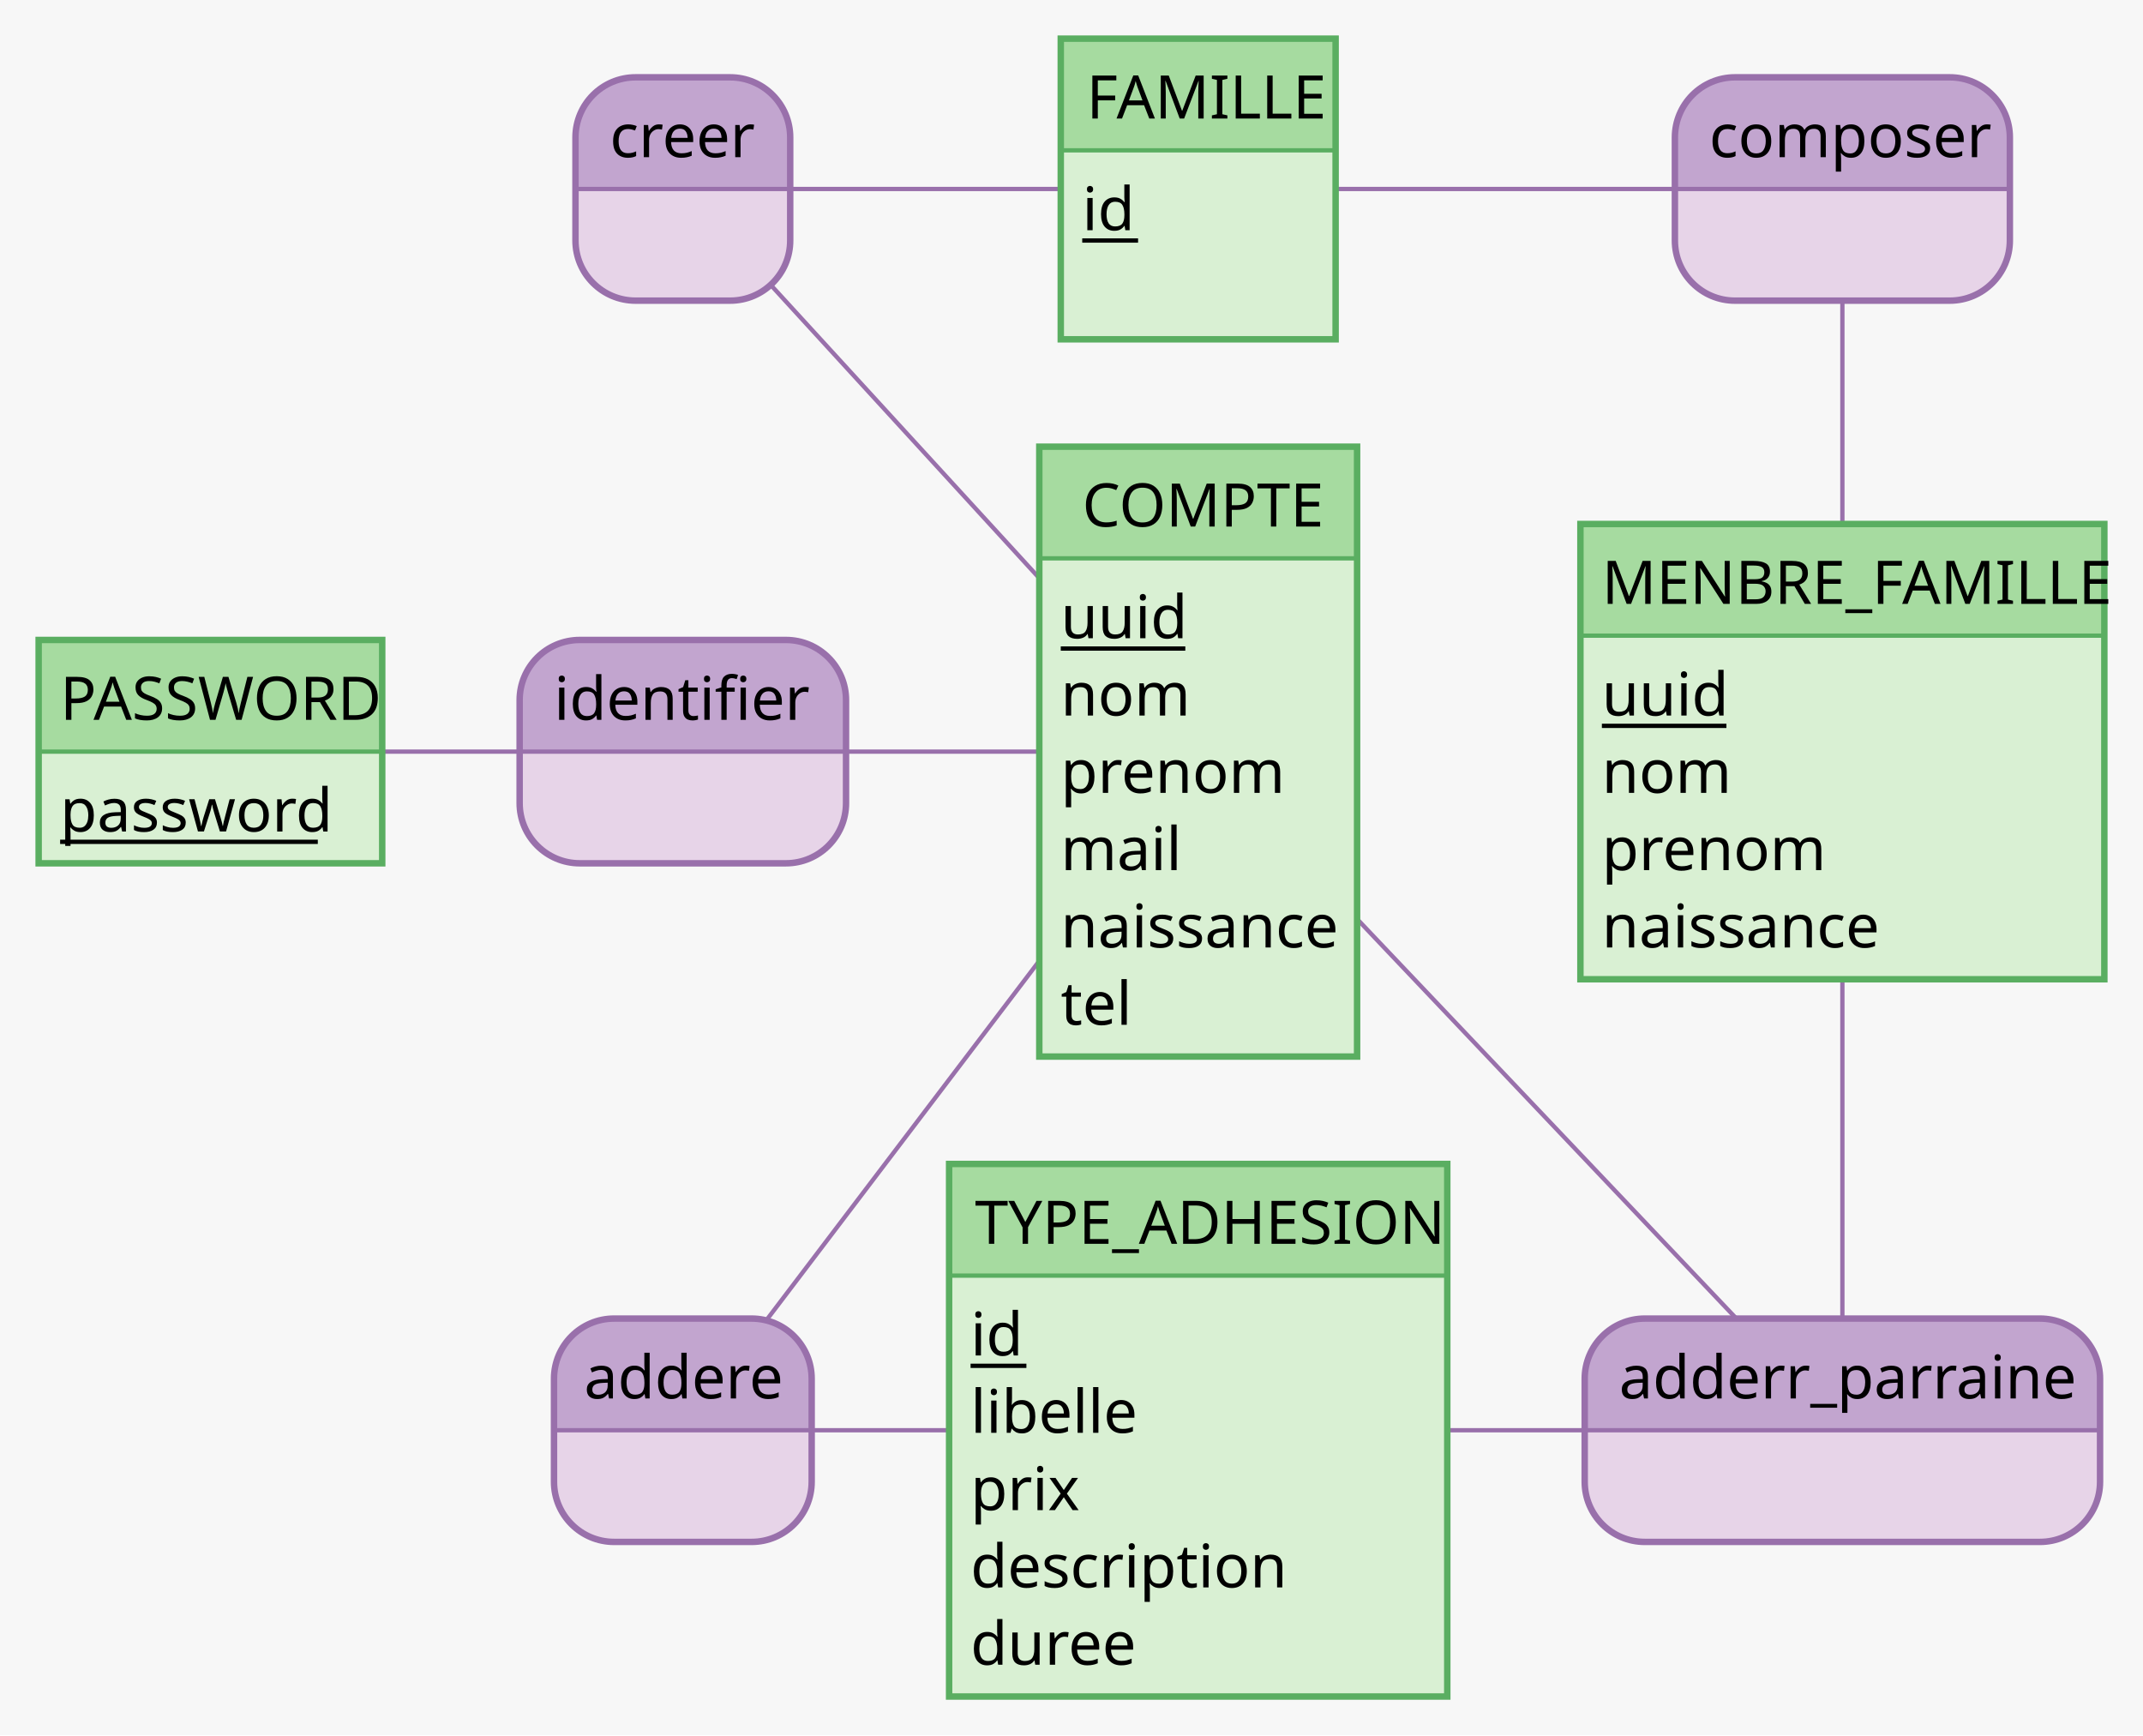
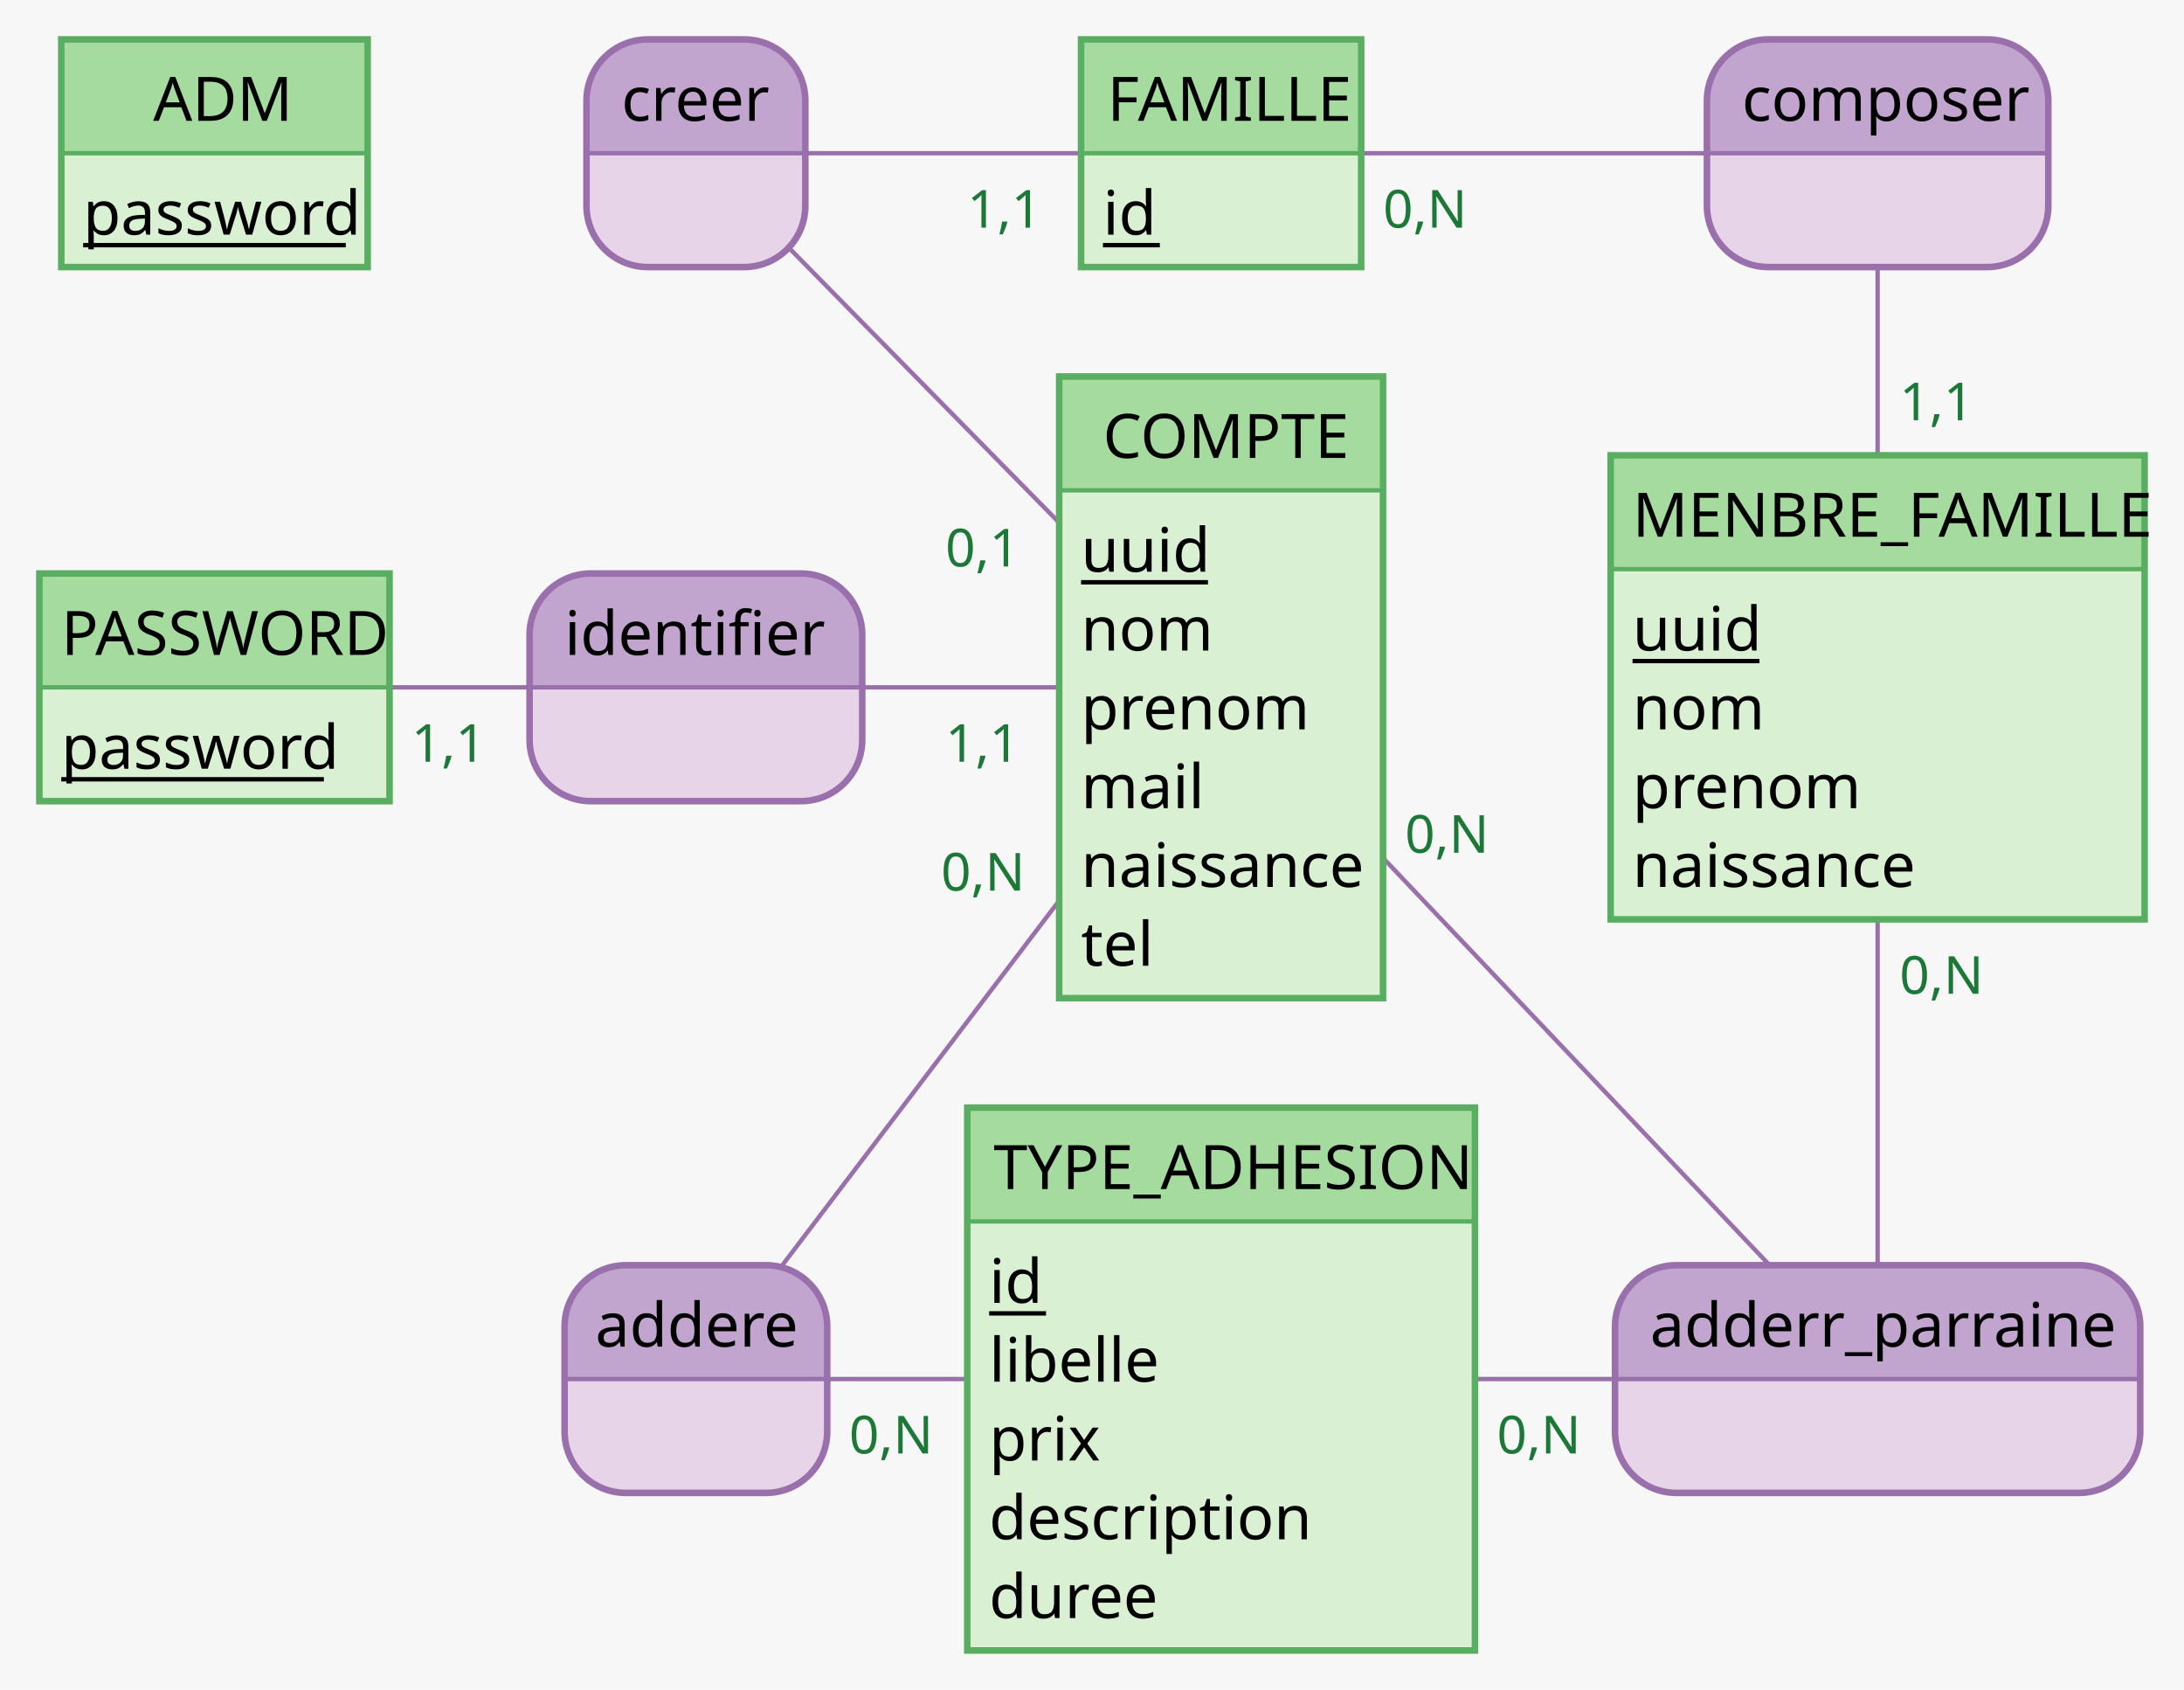
- <svg xmlns="http://www.w3.org/2000/svg" width="499" height="404" viewBox="0 0 499 404">
-   <rect x="0" y="0" width="499" height="404" fill="#f7f7f7" stroke="none" stroke-width="0" />
+ <svg xmlns="http://www.w3.org/2000/svg" width="499" height="386" viewBox="0 0 499 386">
+   <rect x="0" y="0" width="499" height="386" fill="#f7f7f7" stroke="none" stroke-width="0" />
  <g>
-     <line x1="279" y1="175" x2="159" y2="44" stroke="#9970ab" stroke-width="1" />
-     <line x1="279" y1="44" x2="159" y2="44" stroke="#9970ab" stroke-width="1" />
+     <line x1="279" y1="157" x2="159" y2="35" stroke="#9970ab" stroke-width="1" />
+     <line x1="279" y1="35" x2="159" y2="35" stroke="#9970ab" stroke-width="1" />
    <g>
-       <path d="M170 18 a14 14 90 0 1 14 14 V44 h-50 V32 a14 14 90 0 1 14 -14" fill="#c2a5cf" stroke="#c2a5cf" stroke-width="0" />
-       <path d="M184 44 v12 a14 14 90 0 1 -14 14 H148 a14 14 90 0 1 -14 -14 V44 H50" fill="#e7d4e8" stroke="#e7d4e8" stroke-width="0" />
-       <rect x="134" y="18" width="50" height="52" fill="none" rx="14" stroke="#9970ab" stroke-width="1.5" />
-       <line x1="134" y1="44" x2="184" y2="44" stroke="#9970ab" stroke-width="1" />
-       <text x="142" y="36.6" fill="#000000" font-family="Trebuchet MS" font-size="14">creer</text>
+       <path d="M170 9 a14 14 90 0 1 14 14 V35 h-50 V23 a14 14 90 0 1 14 -14" fill="#c2a5cf" stroke="#c2a5cf" stroke-width="0" />
+       <path d="M184 35 v12 a14 14 90 0 1 -14 14 H148 a14 14 90 0 1 -14 -14 V35 H50" fill="#e7d4e8" stroke="#e7d4e8" stroke-width="0" />
+       <rect x="134" y="9" width="50" height="52" fill="none" rx="14" stroke="#9970ab" stroke-width="1.5" />
+       <line x1="134" y1="35" x2="184" y2="35" stroke="#9970ab" stroke-width="1" />
+       <text x="142" y="27.6" fill="#000000" font-family="Trebuchet MS" font-size="14">creer</text>
    </g>
-     <text x="215" y="144.98" fill="#1b7837" font-family="Verdana" font-size="12">     </text>
-     <text x="220" y="61" fill="#1b7837" font-family="Verdana" font-size="12">     </text>
+     <text x="216" y="129.39" fill="#1b7837" font-family="Verdana" font-size="12">0,1</text>
+     <text x="221" y="52" fill="#1b7837" font-family="Verdana" font-size="12">1,1</text>
  </g>
  <g>
-     <line x1="279" y1="44" x2="429" y2="44" stroke="#9970ab" stroke-width="1" />
-     <line x1="429" y1="175" x2="429" y2="44" stroke="#9970ab" stroke-width="1" />
+     <line x1="279" y1="35" x2="429" y2="35" stroke="#9970ab" stroke-width="1" />
+     <line x1="429" y1="157" x2="429" y2="35" stroke="#9970ab" stroke-width="1" />
    <g>
-       <path d="M454 18 a14 14 90 0 1 14 14 V44 h-78 V32 a14 14 90 0 1 14 -14" fill="#c2a5cf" stroke="#c2a5cf" stroke-width="0" />
-       <path d="M468 44 v12 a14 14 90 0 1 -14 14 H404 a14 14 90 0 1 -14 -14 V44 H78" fill="#e7d4e8" stroke="#e7d4e8" stroke-width="0" />
-       <rect x="390" y="18" width="78" height="52" fill="none" rx="14" stroke="#9970ab" stroke-width="1.5" />
-       <line x1="390" y1="44" x2="468" y2="44" stroke="#9970ab" stroke-width="1" />
-       <text x="398" y="36.6" fill="#000000" font-family="Trebuchet MS" font-size="14">composer</text>
+       <path d="M454 9 a14 14 90 0 1 14 14 V35 h-78 V23 a14 14 90 0 1 14 -14" fill="#c2a5cf" stroke="#c2a5cf" stroke-width="0" />
+       <path d="M468 35 v12 a14 14 90 0 1 -14 14 H404 a14 14 90 0 1 -14 -14 V35 H78" fill="#e7d4e8" stroke="#e7d4e8" stroke-width="0" />
+       <rect x="390" y="9" width="78" height="52" fill="none" rx="14" stroke="#9970ab" stroke-width="1.5" />
+       <line x1="390" y1="35" x2="468" y2="35" stroke="#9970ab" stroke-width="1" />
+       <text x="398" y="27.6" fill="#000000" font-family="Trebuchet MS" font-size="14">composer</text>
    </g>
-     <text x="316" y="61" fill="#1b7837" font-family="Verdana" font-size="12">     </text>
-     <text x="434" y="114" fill="#1b7837" font-family="Verdana" font-size="12">     </text>
+     <text x="316" y="52" fill="#1b7837" font-family="Verdana" font-size="12">0,N</text>
+     <text x="434" y="96" fill="#1b7837" font-family="Verdana" font-size="12">1,1</text>
  </g>
  <g>
-     <line x1="49" y1="175" x2="159" y2="175" stroke="#9970ab" stroke-width="1" />
-     <line x1="279" y1="175" x2="159" y2="175" stroke="#9970ab" stroke-width="1" />
+     <line x1="49" y1="157" x2="159" y2="157" stroke="#9970ab" stroke-width="1" />
+     <line x1="279" y1="157" x2="159" y2="157" stroke="#9970ab" stroke-width="1" />
    <g>
-       <path d="M183 149 a14 14 90 0 1 14 14 V175 h-76 V163 a14 14 90 0 1 14 -14" fill="#c2a5cf" stroke="#c2a5cf" stroke-width="0" />
-       <path d="M197 175 v12 a14 14 90 0 1 -14 14 H135 a14 14 90 0 1 -14 -14 V175 H76" fill="#e7d4e8" stroke="#e7d4e8" stroke-width="0" />
-       <rect x="121" y="149" width="76" height="52" fill="none" rx="14" stroke="#9970ab" stroke-width="1.5" />
-       <line x1="121" y1="175" x2="197" y2="175" stroke="#9970ab" stroke-width="1" />
-       <text x="129" y="167.6" fill="#000000" font-family="Trebuchet MS" font-size="14">identifier</text>
+       <path d="M183 131 a14 14 90 0 1 14 14 V157 h-76 V145 a14 14 90 0 1 14 -14" fill="#c2a5cf" stroke="#c2a5cf" stroke-width="0" />
+       <path d="M197 157 v12 a14 14 90 0 1 -14 14 H135 a14 14 90 0 1 -14 -14 V157 H76" fill="#e7d4e8" stroke="#e7d4e8" stroke-width="0" />
+       <rect x="121" y="131" width="76" height="52" fill="none" rx="14" stroke="#9970ab" stroke-width="1.5" />
+       <line x1="121" y1="157" x2="197" y2="157" stroke="#9970ab" stroke-width="1" />
+       <text x="129" y="149.6" fill="#000000" font-family="Trebuchet MS" font-size="14">identifier</text>
    </g>
-     <text x="94" y="192" fill="#1b7837" font-family="Verdana" font-size="12">     </text>
-     <text x="215" y="192" fill="#1b7837" font-family="Verdana" font-size="12">     </text>
+     <text x="94" y="174" fill="#1b7837" font-family="Verdana" font-size="12">1,1</text>
+     <text x="216" y="174" fill="#1b7837" font-family="Verdana" font-size="12">1,1</text>
  </g>
  <g>
-     <line x1="279" y1="175" x2="159" y2="333" stroke="#9970ab" stroke-width="1" />
-     <line x1="279" y1="333" x2="159" y2="333" stroke="#9970ab" stroke-width="1" />
+     <line x1="279" y1="157" x2="159" y2="315" stroke="#9970ab" stroke-width="1" />
+     <line x1="279" y1="315" x2="159" y2="315" stroke="#9970ab" stroke-width="1" />
    <g>
-       <path d="M175 307 a14 14 90 0 1 14 14 V333 h-60 V321 a14 14 90 0 1 14 -14" fill="#c2a5cf" stroke="#c2a5cf" stroke-width="0" />
-       <path d="M189 333 v12 a14 14 90 0 1 -14 14 H143 a14 14 90 0 1 -14 -14 V333 H60" fill="#e7d4e8" stroke="#e7d4e8" stroke-width="0" />
-       <rect x="129" y="307" width="60" height="52" fill="none" rx="14" stroke="#9970ab" stroke-width="1.5" />
-       <line x1="129" y1="333" x2="189" y2="333" stroke="#9970ab" stroke-width="1" />
-       <text x="136" y="325.6" fill="#000000" font-family="Trebuchet MS" font-size="14">addere</text>
+       <path d="M175 289 a14 14 90 0 1 14 14 V315 h-60 V303 a14 14 90 0 1 14 -14" fill="#c2a5cf" stroke="#c2a5cf" stroke-width="0" />
+       <path d="M189 315 v12 a14 14 90 0 1 -14 14 H143 a14 14 90 0 1 -14 -14 V315 H60" fill="#e7d4e8" stroke="#e7d4e8" stroke-width="0" />
+       <rect x="129" y="289" width="60" height="52" fill="none" rx="14" stroke="#9970ab" stroke-width="1.5" />
+       <line x1="129" y1="315" x2="189" y2="315" stroke="#9970ab" stroke-width="1" />
+       <text x="136" y="307.6" fill="#000000" font-family="Trebuchet MS" font-size="14">addere</text>
    </g>
-     <text x="215" y="221.43" fill="#1b7837" font-family="Verdana" font-size="12">     </text>
-     <text x="194" y="350" fill="#1b7837" font-family="Verdana" font-size="12">     </text>
+     <text x="215" y="203.43" fill="#1b7837" font-family="Verdana" font-size="12">0,N</text>
+     <text x="194" y="332" fill="#1b7837" font-family="Verdana" font-size="12">0,N</text>
  </g>
  <g>
-     <line x1="279" y1="333" x2="429" y2="333" stroke="#9970ab" stroke-width="1" />
-     <line x1="429" y1="175" x2="429" y2="333" stroke="#9970ab" stroke-width="1" />
-     <line x1="279" y1="175" x2="429" y2="333" stroke="#9970ab" stroke-width="1" />
+     <line x1="279" y1="315" x2="429" y2="315" stroke="#9970ab" stroke-width="1" />
+     <line x1="429" y1="157" x2="429" y2="315" stroke="#9970ab" stroke-width="1" />
+     <line x1="279" y1="157" x2="429" y2="315" stroke="#9970ab" stroke-width="1" />
    <g>
-       <path d="M475 307 a14 14 90 0 1 14 14 V333 h-120 V321 a14 14 90 0 1 14 -14" fill="#c2a5cf" stroke="#c2a5cf" stroke-width="0" />
-       <path d="M489 333 v12 a14 14 90 0 1 -14 14 H383 a14 14 90 0 1 -14 -14 V333 H120" fill="#e7d4e8" stroke="#e7d4e8" stroke-width="0" />
-       <rect x="369" y="307" width="120" height="52" fill="none" rx="14" stroke="#9970ab" stroke-width="1.5" />
-       <line x1="369" y1="333" x2="489" y2="333" stroke="#9970ab" stroke-width="1" />
-       <text x="377" y="325.6" fill="#000000" font-family="Trebuchet MS" font-size="14">adderr_parraine</text>
+       <path d="M475 289 a14 14 90 0 1 14 14 V315 h-120 V303 a14 14 90 0 1 14 -14" fill="#c2a5cf" stroke="#c2a5cf" stroke-width="0" />
+       <path d="M489 315 v12 a14 14 90 0 1 -14 14 H383 a14 14 90 0 1 -14 -14 V315 H120" fill="#e7d4e8" stroke="#e7d4e8" stroke-width="0" />
+       <rect x="369" y="289" width="120" height="52" fill="none" rx="14" stroke="#9970ab" stroke-width="1.5" />
+       <line x1="369" y1="315" x2="489" y2="315" stroke="#9970ab" stroke-width="1" />
+       <text x="377" y="307.6" fill="#000000" font-family="Trebuchet MS" font-size="14">adderr_parraine</text>
    </g>
-     <text x="342" y="350" fill="#1b7837" font-family="Verdana" font-size="12">     </text>
-     <text x="434" y="245" fill="#1b7837" font-family="Verdana" font-size="12">     </text>
-     <text x="321" y="212.78" fill="#1b7837" font-family="Verdana" font-size="12">     </text>
+     <text x="342" y="332" fill="#1b7837" font-family="Verdana" font-size="12">0,N</text>
+     <text x="434" y="227" fill="#1b7837" font-family="Verdana" font-size="12">0,N</text>
+     <text x="321" y="194.78" fill="#1b7837" font-family="Verdana" font-size="12">0,N</text>
+   </g>
+   <g>
+     <g>
+       <rect x="14" y="9" width="70" height="26" fill="#a6dba0" stroke="none" stroke-width="0" opacity="1" />
+       <rect x="14" y="35" width="70" height="26" fill="#d9f0d3" stroke="none" stroke-width="0" opacity="1" />
+       <rect x="14" y="9" width="70" height="52" fill="none" stroke="#5aae61" stroke-width="1.5" opacity="1" />
+       <line x1="14" y1="35" x2="84" y2="35" stroke="#5aae61" stroke-width="1" />
+     </g>
+     <text x="35" y="27.6" fill="#000000" font-family="Trebuchet MS" font-size="14">ADM</text>
+     <text x="19" y="53.6" fill="#000000" font-family="Trebuchet MS" font-size="14">password</text>
+     <line x1="19" y1="56" x2="79" y2="56" stroke="#000000" stroke-width="1" />
  </g>
  <g>
    <g>
      <rect x="247" y="9" width="64" height="26" fill="#a6dba0" stroke="none" stroke-width="0" opacity="1" />
-       <rect x="247" y="35" width="64" height="44" fill="#d9f0d3" stroke="none" stroke-width="0" opacity="1" />
-       <rect x="247" y="9" width="64" height="70" fill="none" stroke="#5aae61" stroke-width="1.5" opacity="1" />
+       <rect x="247" y="35" width="64" height="26" fill="#d9f0d3" stroke="none" stroke-width="0" opacity="1" />
+       <rect x="247" y="9" width="64" height="52" fill="none" stroke="#5aae61" stroke-width="1.5" opacity="1" />
      <line x1="247" y1="35" x2="311" y2="35" stroke="#5aae61" stroke-width="1" />
    </g>
    <text x="253" y="27.6" fill="#000000" font-family="Trebuchet MS" font-size="14">FAMILLE</text>
    <text x="252" y="53.6" fill="#000000" font-family="Trebuchet MS" font-size="14">id</text>
    <line x1="252" y1="56" x2="265" y2="56" stroke="#000000" stroke-width="1" />
  </g>
  <g>
    <g>
-       <rect x="9" y="149" width="80" height="26" fill="#a6dba0" stroke="none" stroke-width="0" opacity="1" />
-       <rect x="9" y="175" width="80" height="26" fill="#d9f0d3" stroke="none" stroke-width="0" opacity="1" />
-       <rect x="9" y="149" width="80" height="52" fill="none" stroke="#5aae61" stroke-width="1.5" opacity="1" />
-       <line x1="9" y1="175" x2="89" y2="175" stroke="#5aae61" stroke-width="1" />
+       <rect x="9" y="131" width="80" height="26" fill="#a6dba0" stroke="none" stroke-width="0" opacity="1" />
+       <rect x="9" y="157" width="80" height="26" fill="#d9f0d3" stroke="none" stroke-width="0" opacity="1" />
+       <rect x="9" y="131" width="80" height="52" fill="none" stroke="#5aae61" stroke-width="1.5" opacity="1" />
+       <line x1="9" y1="157" x2="89" y2="157" stroke="#5aae61" stroke-width="1" />
    </g>
-     <text x="14" y="167.6" fill="#000000" font-family="Trebuchet MS" font-size="14">PASSWORD</text>
-     <text x="14" y="193.6" fill="#000000" font-family="Trebuchet MS" font-size="14">password</text>
-     <line x1="14" y1="196" x2="74" y2="196" stroke="#000000" stroke-width="1" />
+     <text x="14" y="149.6" fill="#000000" font-family="Trebuchet MS" font-size="14">PASSWORD</text>
+     <text x="14" y="175.6" fill="#000000" font-family="Trebuchet MS" font-size="14">password</text>
+     <line x1="14" y1="178" x2="74" y2="178" stroke="#000000" stroke-width="1" />
  </g>
  <g>
    <g>
-       <rect x="242" y="104" width="74" height="26" fill="#a6dba0" stroke="none" stroke-width="0" opacity="1" />
-       <rect x="242" y="130" width="74" height="116" fill="#d9f0d3" stroke="none" stroke-width="0" opacity="1" />
-       <rect x="242" y="104" width="74" height="142" fill="none" stroke="#5aae61" stroke-width="1.5" opacity="1" />
-       <line x1="242" y1="130" x2="316" y2="130" stroke="#5aae61" stroke-width="1" />
+       <rect x="242" y="86" width="74" height="26" fill="#a6dba0" stroke="none" stroke-width="0" opacity="1" />
+       <rect x="242" y="112" width="74" height="116" fill="#d9f0d3" stroke="none" stroke-width="0" opacity="1" />
+       <rect x="242" y="86" width="74" height="142" fill="none" stroke="#5aae61" stroke-width="1.5" opacity="1" />
+       <line x1="242" y1="112" x2="316" y2="112" stroke="#5aae61" stroke-width="1" />
    </g>
-     <text x="252" y="122.6" fill="#000000" font-family="Trebuchet MS" font-size="14">COMPTE</text>
-     <text x="247" y="148.6" fill="#000000" font-family="Trebuchet MS" font-size="14">uuid</text>
-     <line x1="247" y1="151" x2="276" y2="151" stroke="#000000" stroke-width="1" />
-     <text x="247" y="166.6" fill="#000000" font-family="Trebuchet MS" font-size="14">nom</text>
-     <text x="247" y="184.6" fill="#000000" font-family="Trebuchet MS" font-size="14">prenom</text>
-     <text x="247" y="202.6" fill="#000000" font-family="Trebuchet MS" font-size="14">mail</text>
-     <text x="247" y="220.6" fill="#000000" font-family="Trebuchet MS" font-size="14">naissance</text>
-     <text x="247" y="238.6" fill="#000000" font-family="Trebuchet MS" font-size="14">tel</text>
+     <text x="252" y="104.6" fill="#000000" font-family="Trebuchet MS" font-size="14">COMPTE</text>
+     <text x="247" y="130.6" fill="#000000" font-family="Trebuchet MS" font-size="14">uuid</text>
+     <line x1="247" y1="133" x2="276" y2="133" stroke="#000000" stroke-width="1" />
+     <text x="247" y="148.6" fill="#000000" font-family="Trebuchet MS" font-size="14">nom</text>
+     <text x="247" y="166.6" fill="#000000" font-family="Trebuchet MS" font-size="14">prenom</text>
+     <text x="247" y="184.6" fill="#000000" font-family="Trebuchet MS" font-size="14">mail</text>
+     <text x="247" y="202.6" fill="#000000" font-family="Trebuchet MS" font-size="14">naissance</text>
+     <text x="247" y="220.6" fill="#000000" font-family="Trebuchet MS" font-size="14">tel</text>
  </g>
  <g>
    <g>
-       <rect x="368" y="122" width="122" height="26" fill="#a6dba0" stroke="none" stroke-width="0" opacity="1" />
-       <rect x="368" y="148" width="122" height="80" fill="#d9f0d3" stroke="none" stroke-width="0" opacity="1" />
-       <rect x="368" y="122" width="122" height="106" fill="none" stroke="#5aae61" stroke-width="1.5" opacity="1" />
-       <line x1="368" y1="148" x2="490" y2="148" stroke="#5aae61" stroke-width="1" />
+       <rect x="368" y="104" width="122" height="26" fill="#a6dba0" stroke="none" stroke-width="0" opacity="1" />
+       <rect x="368" y="130" width="122" height="80" fill="#d9f0d3" stroke="none" stroke-width="0" opacity="1" />
+       <rect x="368" y="104" width="122" height="106" fill="none" stroke="#5aae61" stroke-width="1.5" opacity="1" />
+       <line x1="368" y1="130" x2="490" y2="130" stroke="#5aae61" stroke-width="1" />
    </g>
-     <text x="373" y="140.6" fill="#000000" font-family="Trebuchet MS" font-size="14">MENBRE_FAMILLE</text>
-     <text x="373" y="166.6" fill="#000000" font-family="Trebuchet MS" font-size="14">uuid</text>
-     <line x1="373" y1="169" x2="402" y2="169" stroke="#000000" stroke-width="1" />
-     <text x="373" y="184.6" fill="#000000" font-family="Trebuchet MS" font-size="14">nom</text>
-     <text x="373" y="202.6" fill="#000000" font-family="Trebuchet MS" font-size="14">prenom</text>
-     <text x="373" y="220.6" fill="#000000" font-family="Trebuchet MS" font-size="14">naissance</text>
+     <text x="373" y="122.6" fill="#000000" font-family="Trebuchet MS" font-size="14">MENBRE_FAMILLE</text>
+     <text x="373" y="148.6" fill="#000000" font-family="Trebuchet MS" font-size="14">uuid</text>
+     <line x1="373" y1="151" x2="402" y2="151" stroke="#000000" stroke-width="1" />
+     <text x="373" y="166.6" fill="#000000" font-family="Trebuchet MS" font-size="14">nom</text>
+     <text x="373" y="184.6" fill="#000000" font-family="Trebuchet MS" font-size="14">prenom</text>
+     <text x="373" y="202.6" fill="#000000" font-family="Trebuchet MS" font-size="14">naissance</text>
  </g>
  <g>
    <g>
-       <rect x="221" y="271" width="116" height="26" fill="#a6dba0" stroke="none" stroke-width="0" opacity="1" />
-       <rect x="221" y="297" width="116" height="98" fill="#d9f0d3" stroke="none" stroke-width="0" opacity="1" />
-       <rect x="221" y="271" width="116" height="124" fill="none" stroke="#5aae61" stroke-width="1.5" opacity="1" />
-       <line x1="221" y1="297" x2="337" y2="297" stroke="#5aae61" stroke-width="1" />
+       <rect x="221" y="253" width="116" height="26" fill="#a6dba0" stroke="none" stroke-width="0" opacity="1" />
+       <rect x="221" y="279" width="116" height="98" fill="#d9f0d3" stroke="none" stroke-width="0" opacity="1" />
+       <rect x="221" y="253" width="116" height="124" fill="none" stroke="#5aae61" stroke-width="1.5" opacity="1" />
+       <line x1="221" y1="279" x2="337" y2="279" stroke="#5aae61" stroke-width="1" />
    </g>
-     <text x="227" y="289.6" fill="#000000" font-family="Trebuchet MS" font-size="14">TYPE_ADHESION</text>
-     <text x="226" y="315.6" fill="#000000" font-family="Trebuchet MS" font-size="14">id</text>
-     <line x1="226" y1="318" x2="239" y2="318" stroke="#000000" stroke-width="1" />
-     <text x="226" y="333.6" fill="#000000" font-family="Trebuchet MS" font-size="14">libelle</text>
-     <text x="226" y="351.6" fill="#000000" font-family="Trebuchet MS" font-size="14">prix</text>
-     <text x="226" y="369.6" fill="#000000" font-family="Trebuchet MS" font-size="14">description</text>
-     <text x="226" y="387.6" fill="#000000" font-family="Trebuchet MS" font-size="14">duree</text>
+     <text x="227" y="271.6" fill="#000000" font-family="Trebuchet MS" font-size="14">TYPE_ADHESION</text>
+     <text x="226" y="297.6" fill="#000000" font-family="Trebuchet MS" font-size="14">id</text>
+     <line x1="226" y1="300" x2="239" y2="300" stroke="#000000" stroke-width="1" />
+     <text x="226" y="315.6" fill="#000000" font-family="Trebuchet MS" font-size="14">libelle</text>
+     <text x="226" y="333.6" fill="#000000" font-family="Trebuchet MS" font-size="14">prix</text>
+     <text x="226" y="351.6" fill="#000000" font-family="Trebuchet MS" font-size="14">description</text>
+     <text x="226" y="369.6" fill="#000000" font-family="Trebuchet MS" font-size="14">duree</text>
  </g>
</svg>
